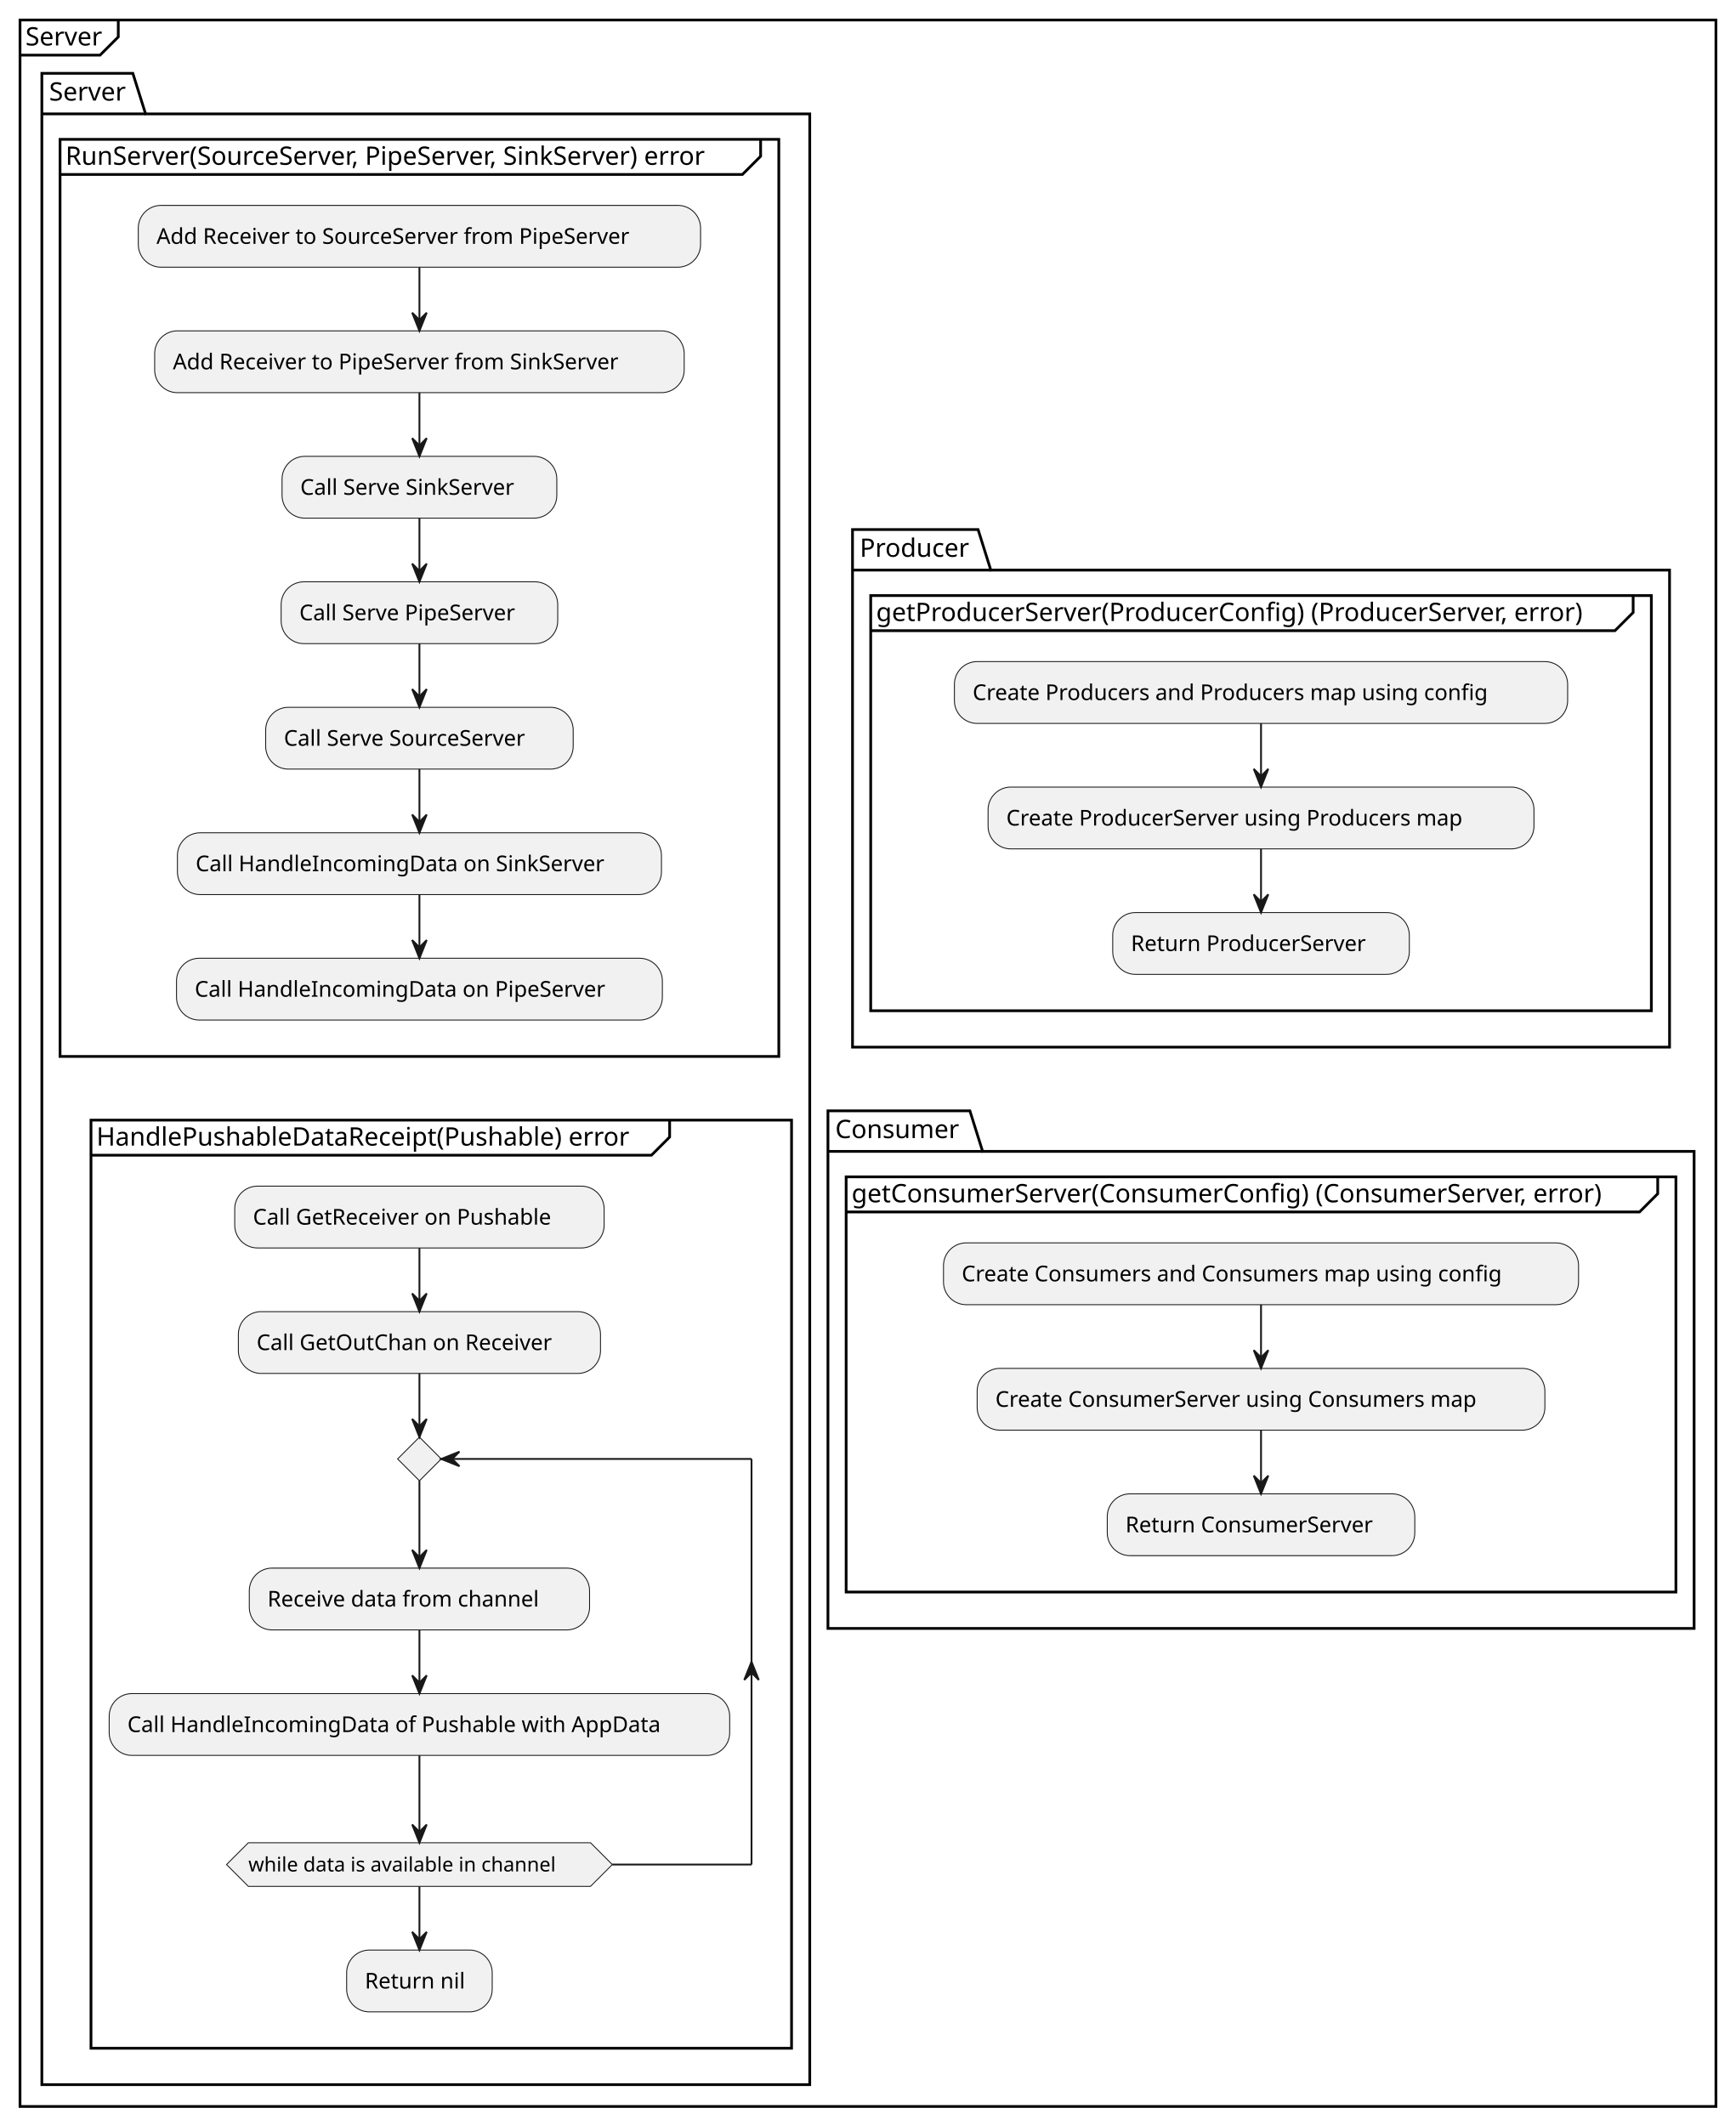
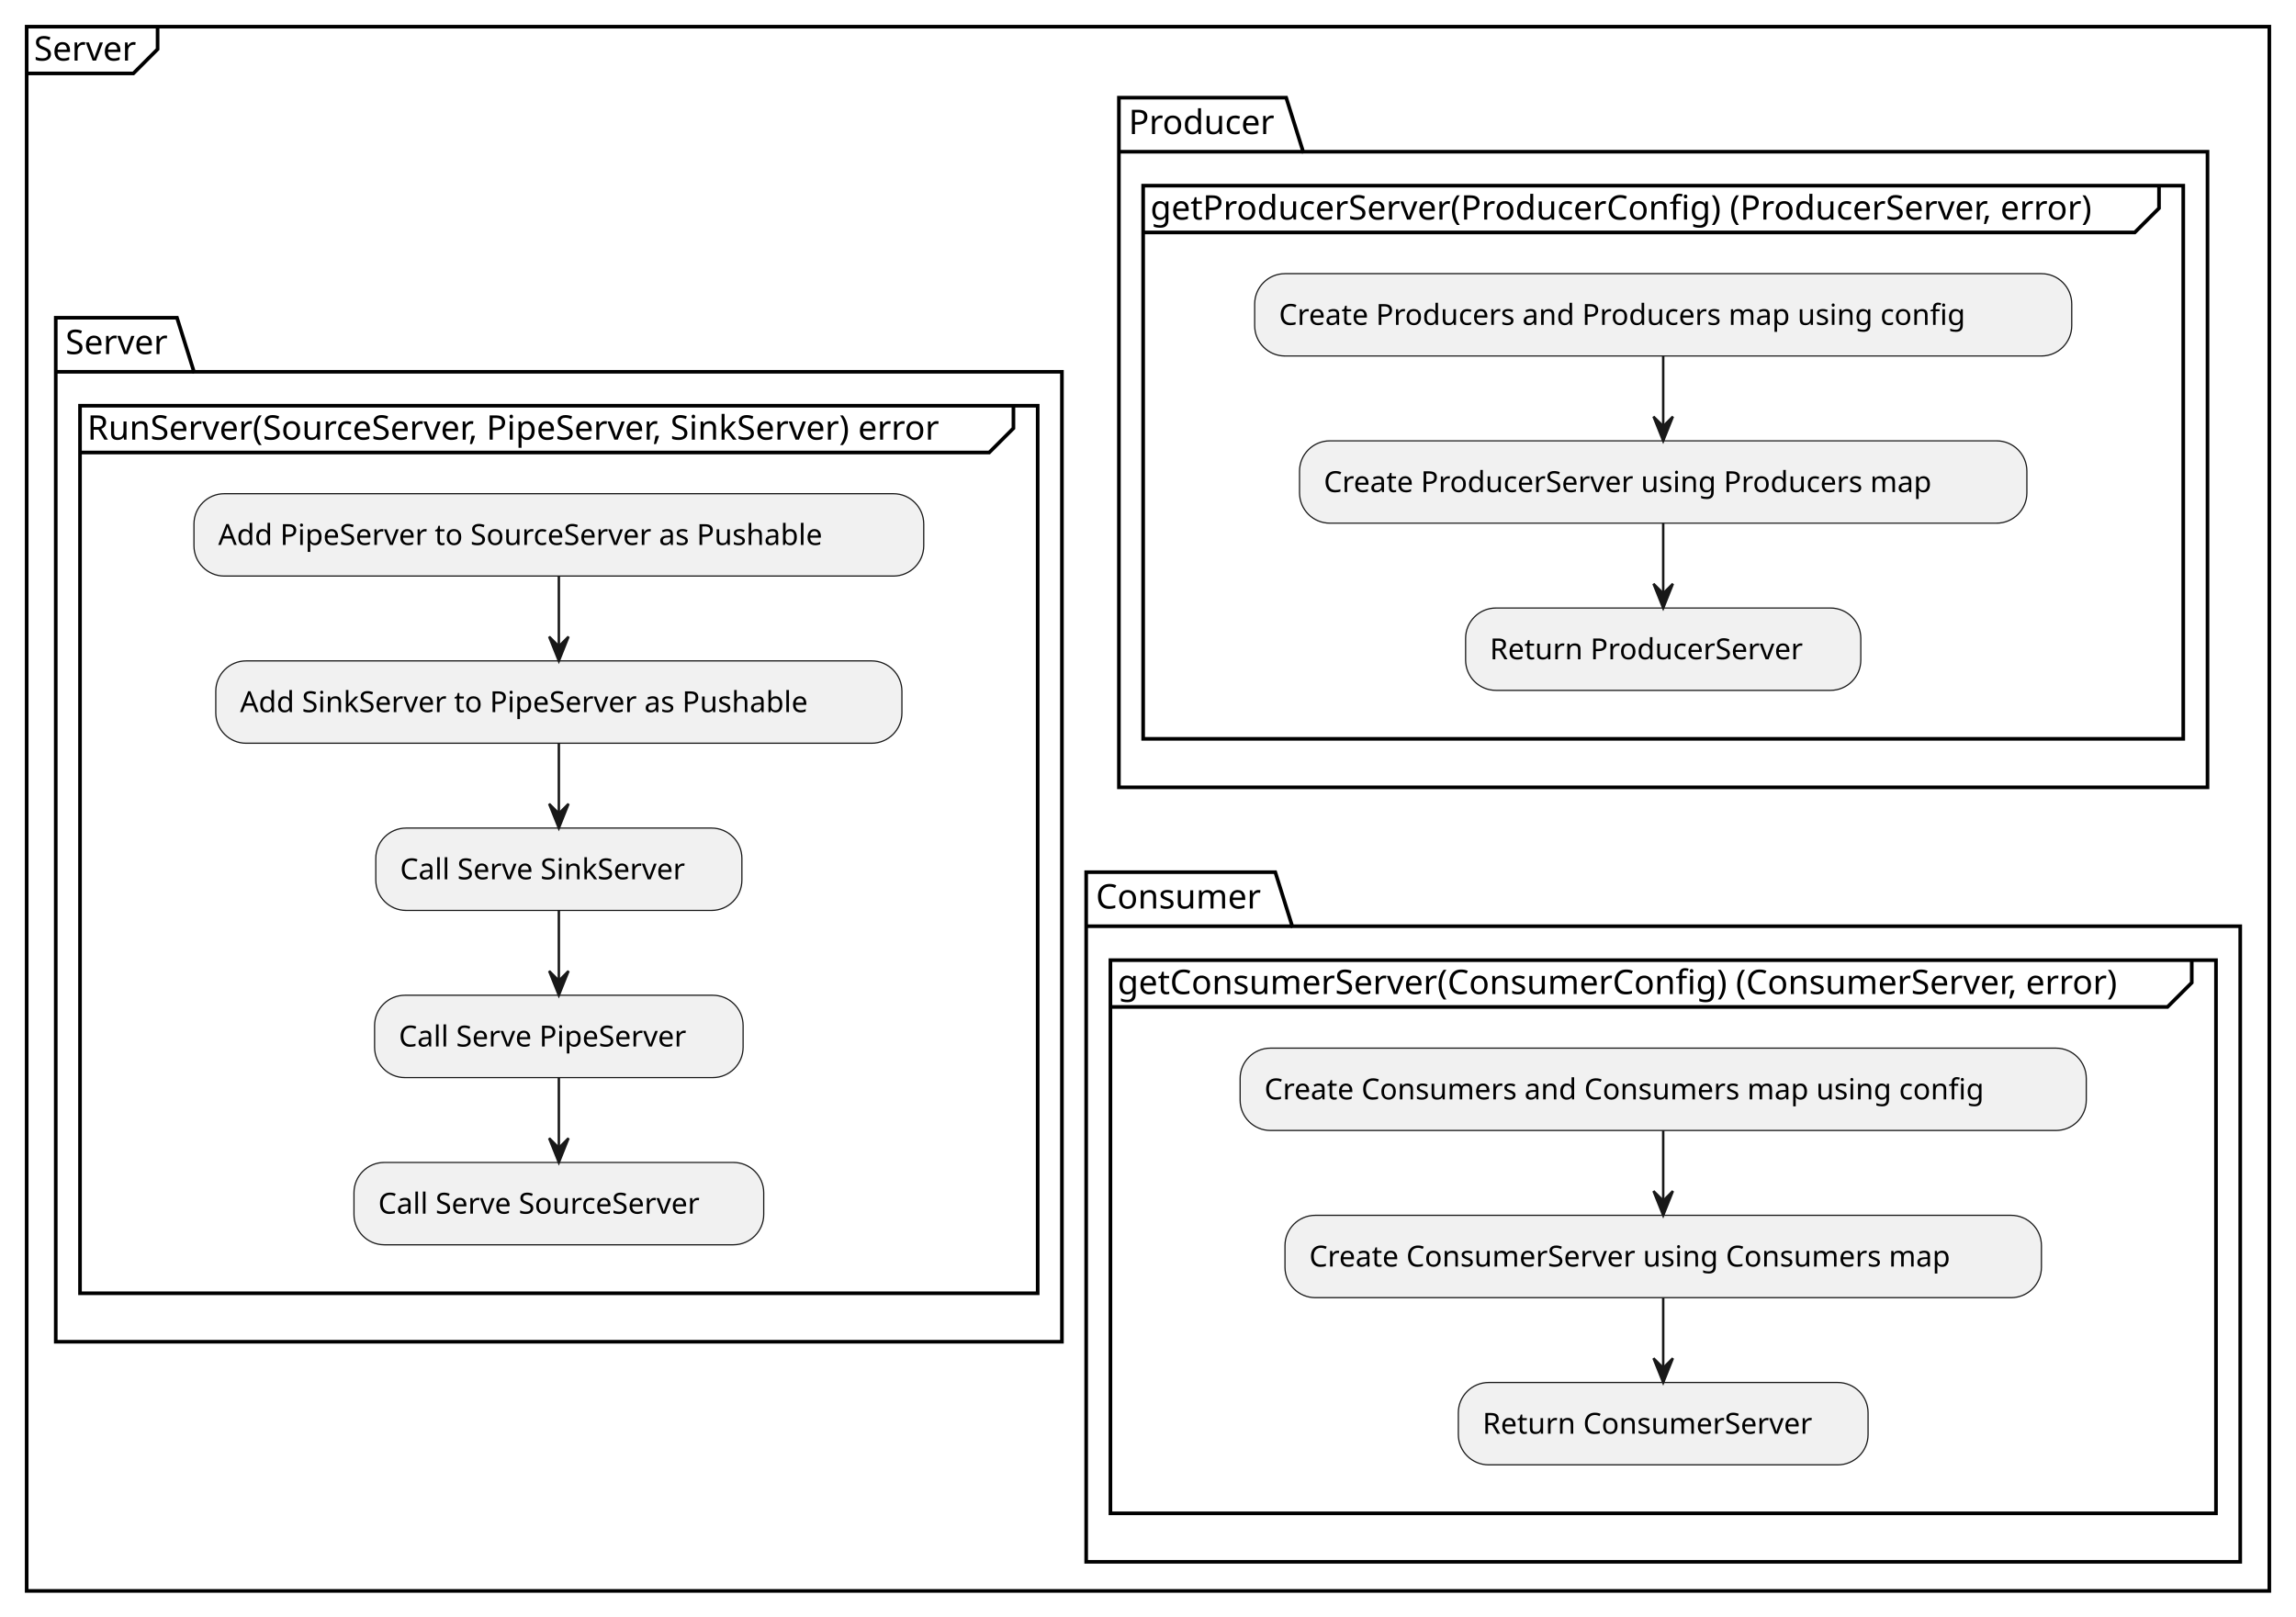
- <svg xmlns="http://www.w3.org/2000/svg" contentStyleType="text/css" height="1168px" preserveAspectRatio="none" style="width:954px;height:1168px;background:#FFFFFF;" version="1.1" viewBox="0 0 954 1168" width="954px" zoomAndPan="magnify">
+ <svg xmlns="http://www.w3.org/2000/svg" contentStyleType="text/css" height="667px" preserveAspectRatio="none" style="width:947px;height:667px;background:#FFFFFF;" version="1.1" viewBox="0 0 947 667" width="947px" zoomAndPan="magnify">
  <defs />
  <g>
-     <rect fill="none" height="1146.812" style="stroke:#000000;stroke-width:1.5;" width="932" x="11" y="11" />
+     <rect fill="none" height="645.297" style="stroke:#000000;stroke-width:1.5;" width="925" x="11" y="11" />
    <path d="M65,11 L65,20.297 L55,30.297 L11,30.297 " fill="none" style="stroke:#000000;stroke-width:1.5;" />
    <text fill="#000000" font-family="sans-serif" font-size="14" lengthAdjust="spacing" textLength="44" x="14" y="24.995">Server</text>
-     <line style="stroke:none;stroke-width:1.5;" x1="230.5" x2="693" y1="35.297" y2="35.297" />
-     <polygon fill="none" points="23,40.297,73,40.297,80,62.594,445,62.594,445,1145.812,23,1145.812,23,40.297" style="stroke:#000000;stroke-width:1.5;" />
-     <line style="stroke:#000000;stroke-width:1.5;" x1="23" x2="80" y1="62.594" y2="62.594" />
-     <text fill="#000000" font-family="sans-serif" font-size="14" lengthAdjust="spacing" textLength="44" x="27" y="55.292">Server</text>
-     <rect fill="none" height="504.078" style="stroke:#000000;stroke-width:1.5;" width="395" x="33" y="76.594" />
-     <path d="M418,76.594 L418,85.891 L408,95.891 L33,95.891 " fill="none" style="stroke:#000000;stroke-width:1.5;" />
-     <text fill="#000000" font-family="sans-serif" font-size="14" lengthAdjust="spacing" textLength="375" x="36" y="90.589">RunServer(SourceServer, PipeServer, SinkServer) error</text>
-     <rect fill="#F1F1F1" height="33.969" rx="12.5" ry="12.5" style="stroke:#181818;stroke-width:0.5;" width="309" x="76" y="112.891" />
-     <text fill="#000000" font-family="sans-serif" font-size="12" lengthAdjust="spacing" textLength="289" x="86" y="134.029">Add Receiver to SourceServer from PipeServer</text>
-     <rect fill="#F1F1F1" height="33.969" rx="12.5" ry="12.5" style="stroke:#181818;stroke-width:0.5;" width="291" x="85" y="181.859" />
-     <text fill="#000000" font-family="sans-serif" font-size="12" lengthAdjust="spacing" textLength="271" x="95" y="202.998">Add Receiver to PipeServer from SinkServer</text>
-     <rect fill="#F1F1F1" height="33.969" rx="12.5" ry="12.5" style="stroke:#181818;stroke-width:0.5;" width="151" x="155" y="250.828" />
-     <text fill="#000000" font-family="sans-serif" font-size="12" lengthAdjust="spacing" textLength="131" x="165" y="271.967">Call Serve SinkServer</text>
-     <rect fill="#F1F1F1" height="33.969" rx="12.5" ry="12.5" style="stroke:#181818;stroke-width:0.5;" width="152" x="154.5" y="319.797" />
-     <text fill="#000000" font-family="sans-serif" font-size="12" lengthAdjust="spacing" textLength="132" x="164.5" y="340.935">Call Serve PipeServer</text>
-     <rect fill="#F1F1F1" height="33.969" rx="12.5" ry="12.5" style="stroke:#181818;stroke-width:0.5;" width="169" x="146" y="388.766" />
-     <text fill="#000000" font-family="sans-serif" font-size="12" lengthAdjust="spacing" textLength="149" x="156" y="409.904">Call Serve SourceServer</text>
-     <rect fill="#F1F1F1" height="33.969" rx="12.5" ry="12.5" style="stroke:#181818;stroke-width:0.5;" width="266" x="97.5" y="457.734" />
-     <text fill="#000000" font-family="sans-serif" font-size="12" lengthAdjust="spacing" textLength="246" x="107.5" y="478.873">Call HandleIncomingData on SinkServer</text>
-     <rect fill="#F1F1F1" height="33.969" rx="12.5" ry="12.5" style="stroke:#181818;stroke-width:0.5;" width="267" x="97" y="526.703" />
-     <text fill="#000000" font-family="sans-serif" font-size="12" lengthAdjust="spacing" textLength="247" x="107" y="547.842">Call HandleIncomingData on PipeServer</text>
-     <rect fill="none" height="510.141" style="stroke:#000000;stroke-width:1.5;" width="385" x="50" y="615.672" />
-     <path d="M368,615.672 L368,624.969 L358,634.969 L50,634.969 " fill="none" style="stroke:#000000;stroke-width:1.5;" />
-     <text fill="#000000" font-family="sans-serif" font-size="14" lengthAdjust="spacing" textLength="308" x="53" y="629.667">HandlePushableDataReceipt(Pushable) error</text>
-     <rect fill="#F1F1F1" height="33.969" rx="12.5" ry="12.5" style="stroke:#181818;stroke-width:0.5;" width="203" x="129" y="651.969" />
-     <text fill="#000000" font-family="sans-serif" font-size="12" lengthAdjust="spacing" textLength="183" x="139" y="673.107">Call GetReceiver on Pushable</text>
-     <rect fill="#F1F1F1" height="33.969" rx="12.5" ry="12.5" style="stroke:#181818;stroke-width:0.5;" width="199" x="131" y="720.938" />
-     <text fill="#000000" font-family="sans-serif" font-size="12" lengthAdjust="spacing" textLength="179" x="141" y="742.076">Call GetOutChan on Receiver</text>
-     <rect fill="#F1F1F1" height="33.969" rx="12.5" ry="12.5" style="stroke:#181818;stroke-width:0.5;" width="187" x="137" y="861.906" />
-     <text fill="#000000" font-family="sans-serif" font-size="12" lengthAdjust="spacing" textLength="167" x="147" y="883.045">Receive data from channel</text>
-     <rect fill="#F1F1F1" height="33.969" rx="12.5" ry="12.5" style="stroke:#181818;stroke-width:0.5;" width="341" x="60" y="930.875" />
-     <text fill="#000000" font-family="sans-serif" font-size="12" lengthAdjust="spacing" textLength="321" x="70" y="952.014">Call HandleIncomingData of Pushable with AppData</text>
-     <polygon fill="#F1F1F1" points="230.5,789.906,242.5,801.906,230.5,813.906,218.5,801.906,230.5,789.906" style="stroke:#181818;stroke-width:0.5;" />
-     <polygon fill="#F1F1F1" points="136.5,1012.844,324.5,1012.844,336.5,1024.844,324.5,1036.844,136.5,1036.844,124.5,1024.844,136.5,1012.844" style="stroke:#181818;stroke-width:0.5;" />
-     <text fill="#000000" font-family="sans-serif" font-size="11" lengthAdjust="spacing" textLength="188" x="136.5" y="1028.652">while data is available in channel</text>
-     <rect fill="#F1F1F1" height="33.969" rx="12.5" ry="12.5" style="stroke:#181818;stroke-width:0.5;" width="80" x="190.5" y="1071.844" />
-     <text fill="#000000" font-family="sans-serif" font-size="12" lengthAdjust="spacing" textLength="60" x="200.5" y="1092.982">Return nil</text>
-     <polygon fill="none" points="468.5,291.055,537.5,291.055,544.5,313.352,917.5,313.352,917.5,575.555,468.5,575.555,468.5,291.055" style="stroke:#000000;stroke-width:1.5;" />
-     <line style="stroke:#000000;stroke-width:1.5;" x1="468.5" x2="544.5" y1="313.352" y2="313.352" />
-     <text fill="#000000" font-family="sans-serif" font-size="14" lengthAdjust="spacing" textLength="63" x="472.5" y="306.05">Producer</text>
-     <rect fill="none" height="228.203" style="stroke:#000000;stroke-width:1.5;" width="429" x="478.5" y="327.352" />
-     <path d="M897.5,327.352 L897.5,336.648 L887.5,346.648 L478.5,346.648 " fill="none" style="stroke:#000000;stroke-width:1.5;" />
-     <text fill="#000000" font-family="sans-serif" font-size="14" lengthAdjust="spacing" textLength="409" x="481.5" y="341.347">getProducerServer(ProducerConfig) (ProducerServer, error)</text>
-     <rect fill="#F1F1F1" height="33.969" rx="12.5" ry="12.5" style="stroke:#181818;stroke-width:0.5;" width="337" x="524.5" y="363.648" />
-     <text fill="#000000" font-family="sans-serif" font-size="12" lengthAdjust="spacing" textLength="317" x="534.5" y="384.787">Create Producers and Producers map using config</text>
-     <rect fill="#F1F1F1" height="33.969" rx="12.5" ry="12.5" style="stroke:#181818;stroke-width:0.5;" width="300" x="543" y="432.617" />
-     <text fill="#000000" font-family="sans-serif" font-size="12" lengthAdjust="spacing" textLength="280" x="553" y="453.756">Create ProducerServer using Producers map</text>
-     <rect fill="#F1F1F1" height="33.969" rx="12.5" ry="12.5" style="stroke:#181818;stroke-width:0.5;" width="163" x="611.5" y="501.586" />
-     <text fill="#000000" font-family="sans-serif" font-size="12" lengthAdjust="spacing" textLength="143" x="621.5" y="522.725">Return ProducerServer</text>
-     <polygon fill="none" points="455,610.555,533,610.555,540,632.852,931,632.852,931,895.055,455,895.055,455,610.555" style="stroke:#000000;stroke-width:1.5;" />
-     <line style="stroke:#000000;stroke-width:1.5;" x1="455" x2="540" y1="632.852" y2="632.852" />
-     <text fill="#000000" font-family="sans-serif" font-size="14" lengthAdjust="spacing" textLength="72" x="459" y="625.55">Consumer</text>
-     <rect fill="none" height="228.203" style="stroke:#000000;stroke-width:1.5;" width="456" x="465" y="646.852" />
-     <path d="M911,646.852 L911,656.148 L901,666.148 L465,666.148 " fill="none" style="stroke:#000000;stroke-width:1.5;" />
-     <text fill="#000000" font-family="sans-serif" font-size="14" lengthAdjust="spacing" textLength="436" x="468" y="660.847">getConsumerServer(ConsumerConfig) (ConsumerServer, error)</text>
-     <rect fill="#F1F1F1" height="33.969" rx="12.5" ry="12.5" style="stroke:#181818;stroke-width:0.5;" width="349" x="518.5" y="683.148" />
-     <text fill="#000000" font-family="sans-serif" font-size="12" lengthAdjust="spacing" textLength="329" x="528.5" y="704.287">Create Consumers and Consumers map using config</text>
-     <rect fill="#F1F1F1" height="33.969" rx="12.5" ry="12.5" style="stroke:#181818;stroke-width:0.5;" width="312" x="537" y="752.117" />
-     <text fill="#000000" font-family="sans-serif" font-size="12" lengthAdjust="spacing" textLength="292" x="547" y="773.256">Create ConsumerServer using Consumers map</text>
-     <rect fill="#F1F1F1" height="33.969" rx="12.5" ry="12.5" style="stroke:#181818;stroke-width:0.5;" width="169" x="608.5" y="821.086" />
-     <text fill="#000000" font-family="sans-serif" font-size="12" lengthAdjust="spacing" textLength="149" x="618.5" y="842.225">Return ConsumerServer</text>
-     <line style="stroke:#181818;stroke-width:1.0;" x1="230.5" x2="230.5" y1="146.859" y2="181.859" />
-     <polygon fill="#181818" points="226.5,171.859,230.5,181.859,234.5,171.859,230.5,175.859" style="stroke:#181818;stroke-width:1.0;" />
-     <line style="stroke:#181818;stroke-width:1.0;" x1="230.5" x2="230.5" y1="215.828" y2="250.828" />
-     <polygon fill="#181818" points="226.5,240.828,230.5,250.828,234.5,240.828,230.5,244.828" style="stroke:#181818;stroke-width:1.0;" />
-     <line style="stroke:#181818;stroke-width:1.0;" x1="230.5" x2="230.5" y1="284.797" y2="319.797" />
-     <polygon fill="#181818" points="226.5,309.797,230.5,319.797,234.5,309.797,230.5,313.797" style="stroke:#181818;stroke-width:1.0;" />
-     <line style="stroke:#181818;stroke-width:1.0;" x1="230.5" x2="230.5" y1="353.766" y2="388.766" />
-     <polygon fill="#181818" points="226.5,378.766,230.5,388.766,234.5,378.766,230.5,382.766" style="stroke:#181818;stroke-width:1.0;" />
-     <line style="stroke:#181818;stroke-width:1.0;" x1="230.5" x2="230.5" y1="422.734" y2="457.734" />
-     <polygon fill="#181818" points="226.5,447.734,230.5,457.734,234.5,447.734,230.5,451.734" style="stroke:#181818;stroke-width:1.0;" />
-     <line style="stroke:#181818;stroke-width:1.0;" x1="230.5" x2="230.5" y1="491.703" y2="526.703" />
-     <polygon fill="#181818" points="226.5,516.703,230.5,526.703,234.5,516.703,230.5,520.703" style="stroke:#181818;stroke-width:1.0;" />
-     <line style="stroke:#181818;stroke-width:1.0;" x1="230.5" x2="230.5" y1="685.938" y2="720.938" />
-     <polygon fill="#181818" points="226.5,710.938,230.5,720.938,234.5,710.938,230.5,714.938" style="stroke:#181818;stroke-width:1.0;" />
-     <line style="stroke:#181818;stroke-width:1.0;" x1="230.5" x2="230.5" y1="895.875" y2="930.875" />
-     <polygon fill="#181818" points="226.5,920.875,230.5,930.875,234.5,920.875,230.5,924.875" style="stroke:#181818;stroke-width:1.0;" />
-     <line style="stroke:#181818;stroke-width:1.0;" x1="230.5" x2="230.5" y1="813.906" y2="861.906" />
-     <polygon fill="#181818" points="226.5,851.906,230.5,861.906,234.5,851.906,230.5,855.906" style="stroke:#181818;stroke-width:1.0;" />
-     <line style="stroke:#181818;stroke-width:1.0;" x1="336.5" x2="413" y1="1024.844" y2="1024.844" />
-     <polygon fill="#181818" points="409,923.375,413,913.375,417,923.375,413,919.375" style="stroke:#181818;stroke-width:1.0;" />
-     <line style="stroke:#181818;stroke-width:1.0;" x1="413" x2="413" y1="801.906" y2="1024.844" />
-     <line style="stroke:#181818;stroke-width:1.0;" x1="413" x2="242.5" y1="801.906" y2="801.906" />
-     <polygon fill="#181818" points="252.5,797.906,242.5,801.906,252.5,805.906,248.5,801.906" style="stroke:#181818;stroke-width:1.0;" />
-     <line style="stroke:#181818;stroke-width:1.0;" x1="230.5" x2="230.5" y1="964.844" y2="1012.844" />
-     <polygon fill="#181818" points="226.5,1002.844,230.5,1012.844,234.5,1002.844,230.5,1006.844" style="stroke:#181818;stroke-width:1.0;" />
-     <line style="stroke:#181818;stroke-width:1.0;" x1="230.5" x2="230.5" y1="754.906" y2="789.906" />
-     <polygon fill="#181818" points="226.5,779.906,230.5,789.906,234.5,779.906,230.5,783.906" style="stroke:#181818;stroke-width:1.0;" />
-     <line style="stroke:#181818;stroke-width:1.0;" x1="230.5" x2="230.5" y1="1036.844" y2="1071.844" />
-     <polygon fill="#181818" points="226.5,1061.844,230.5,1071.844,234.5,1061.844,230.5,1065.844" style="stroke:#181818;stroke-width:1.0;" />
-     <line style="stroke:#181818;stroke-width:1.0;" x1="693" x2="693" y1="397.617" y2="432.617" />
-     <polygon fill="#181818" points="689,422.617,693,432.617,697,422.617,693,426.617" style="stroke:#181818;stroke-width:1.0;" />
-     <line style="stroke:#181818;stroke-width:1.0;" x1="693" x2="693" y1="466.586" y2="501.586" />
-     <polygon fill="#181818" points="689,491.586,693,501.586,697,491.586,693,495.586" style="stroke:#181818;stroke-width:1.0;" />
-     <line style="stroke:#181818;stroke-width:1.0;" x1="693" x2="693" y1="717.117" y2="752.117" />
-     <polygon fill="#181818" points="689,742.117,693,752.117,697,742.117,693,746.117" style="stroke:#181818;stroke-width:1.0;" />
-     <line style="stroke:#181818;stroke-width:1.0;" x1="693" x2="693" y1="786.086" y2="821.086" />
-     <polygon fill="#181818" points="689,811.086,693,821.086,697,811.086,693,815.086" style="stroke:#181818;stroke-width:1.0;" />
+     <line style="stroke:none;stroke-width:1.5;" x1="230.5" x2="686" y1="35.297" y2="35.297" />
+     <polygon fill="none" points="23,131.078,73,131.078,80,153.375,438,153.375,438,553.516,23,553.516,23,131.078" style="stroke:#000000;stroke-width:1.5;" />
+     <line style="stroke:#000000;stroke-width:1.5;" x1="23" x2="80" y1="153.375" y2="153.375" />
+     <text fill="#000000" font-family="sans-serif" font-size="14" lengthAdjust="spacing" textLength="44" x="27" y="146.073">Server</text>
+     <rect fill="none" height="366.141" style="stroke:#000000;stroke-width:1.5;" width="395" x="33" y="167.375" />
+     <path d="M418,167.375 L418,176.672 L408,186.672 L33,186.672 " fill="none" style="stroke:#000000;stroke-width:1.5;" />
+     <text fill="#000000" font-family="sans-serif" font-size="14" lengthAdjust="spacing" textLength="375" x="36" y="181.37">RunServer(SourceServer, PipeServer, SinkServer) error</text>
+     <rect fill="#F1F1F1" height="33.969" rx="12.5" ry="12.5" style="stroke:#181818;stroke-width:0.5;" width="301" x="80" y="203.672" />
+     <text fill="#000000" font-family="sans-serif" font-size="12" lengthAdjust="spacing" textLength="281" x="90" y="224.81">Add PipeServer to SourceServer as Pushable</text>
+     <rect fill="#F1F1F1" height="33.969" rx="12.5" ry="12.5" style="stroke:#181818;stroke-width:0.5;" width="283" x="89" y="272.641" />
+     <text fill="#000000" font-family="sans-serif" font-size="12" lengthAdjust="spacing" textLength="263" x="99" y="293.779">Add SinkServer to PipeServer as Pushable</text>
+     <rect fill="#F1F1F1" height="33.969" rx="12.5" ry="12.5" style="stroke:#181818;stroke-width:0.5;" width="151" x="155" y="341.609" />
+     <text fill="#000000" font-family="sans-serif" font-size="12" lengthAdjust="spacing" textLength="131" x="165" y="362.748">Call Serve SinkServer</text>
+     <rect fill="#F1F1F1" height="33.969" rx="12.5" ry="12.5" style="stroke:#181818;stroke-width:0.5;" width="152" x="154.5" y="410.578" />
+     <text fill="#000000" font-family="sans-serif" font-size="12" lengthAdjust="spacing" textLength="132" x="164.5" y="431.717">Call Serve PipeServer</text>
+     <rect fill="#F1F1F1" height="33.969" rx="12.5" ry="12.5" style="stroke:#181818;stroke-width:0.5;" width="169" x="146" y="479.547" />
+     <text fill="#000000" font-family="sans-serif" font-size="12" lengthAdjust="spacing" textLength="149" x="156" y="500.685">Call Serve SourceServer</text>
+     <polygon fill="none" points="461.5,40.297,530.5,40.297,537.5,62.594,910.5,62.594,910.5,324.797,461.5,324.797,461.5,40.297" style="stroke:#000000;stroke-width:1.5;" />
+     <line style="stroke:#000000;stroke-width:1.5;" x1="461.5" x2="537.5" y1="62.594" y2="62.594" />
+     <text fill="#000000" font-family="sans-serif" font-size="14" lengthAdjust="spacing" textLength="63" x="465.5" y="55.292">Producer</text>
+     <rect fill="none" height="228.203" style="stroke:#000000;stroke-width:1.5;" width="429" x="471.5" y="76.594" />
+     <path d="M890.5,76.594 L890.5,85.891 L880.5,95.891 L471.5,95.891 " fill="none" style="stroke:#000000;stroke-width:1.5;" />
+     <text fill="#000000" font-family="sans-serif" font-size="14" lengthAdjust="spacing" textLength="409" x="474.5" y="90.589">getProducerServer(ProducerConfig) (ProducerServer, error)</text>
+     <rect fill="#F1F1F1" height="33.969" rx="12.5" ry="12.5" style="stroke:#181818;stroke-width:0.5;" width="337" x="517.5" y="112.891" />
+     <text fill="#000000" font-family="sans-serif" font-size="12" lengthAdjust="spacing" textLength="317" x="527.5" y="134.029">Create Producers and Producers map using config</text>
+     <rect fill="#F1F1F1" height="33.969" rx="12.5" ry="12.5" style="stroke:#181818;stroke-width:0.5;" width="300" x="536" y="181.859" />
+     <text fill="#000000" font-family="sans-serif" font-size="12" lengthAdjust="spacing" textLength="280" x="546" y="202.998">Create ProducerServer using Producers map</text>
+     <rect fill="#F1F1F1" height="33.969" rx="12.5" ry="12.5" style="stroke:#181818;stroke-width:0.5;" width="163" x="604.5" y="250.828" />
+     <text fill="#000000" font-family="sans-serif" font-size="12" lengthAdjust="spacing" textLength="143" x="614.5" y="271.967">Return ProducerServer</text>
+     <polygon fill="none" points="448,359.797,526,359.797,533,382.094,924,382.094,924,644.297,448,644.297,448,359.797" style="stroke:#000000;stroke-width:1.5;" />
+     <line style="stroke:#000000;stroke-width:1.5;" x1="448" x2="533" y1="382.094" y2="382.094" />
+     <text fill="#000000" font-family="sans-serif" font-size="14" lengthAdjust="spacing" textLength="72" x="452" y="374.792">Consumer</text>
+     <rect fill="none" height="228.203" style="stroke:#000000;stroke-width:1.5;" width="456" x="458" y="396.094" />
+     <path d="M904,396.094 L904,405.391 L894,415.391 L458,415.391 " fill="none" style="stroke:#000000;stroke-width:1.5;" />
+     <text fill="#000000" font-family="sans-serif" font-size="14" lengthAdjust="spacing" textLength="436" x="461" y="410.089">getConsumerServer(ConsumerConfig) (ConsumerServer, error)</text>
+     <rect fill="#F1F1F1" height="33.969" rx="12.5" ry="12.5" style="stroke:#181818;stroke-width:0.5;" width="349" x="511.5" y="432.391" />
+     <text fill="#000000" font-family="sans-serif" font-size="12" lengthAdjust="spacing" textLength="329" x="521.5" y="453.529">Create Consumers and Consumers map using config</text>
+     <rect fill="#F1F1F1" height="33.969" rx="12.5" ry="12.5" style="stroke:#181818;stroke-width:0.5;" width="312" x="530" y="501.359" />
+     <text fill="#000000" font-family="sans-serif" font-size="12" lengthAdjust="spacing" textLength="292" x="540" y="522.498">Create ConsumerServer using Consumers map</text>
+     <rect fill="#F1F1F1" height="33.969" rx="12.5" ry="12.5" style="stroke:#181818;stroke-width:0.5;" width="169" x="601.5" y="570.328" />
+     <text fill="#000000" font-family="sans-serif" font-size="12" lengthAdjust="spacing" textLength="149" x="611.5" y="591.467">Return ConsumerServer</text>
+     <line style="stroke:#181818;stroke-width:1.0;" x1="230.5" x2="230.5" y1="237.641" y2="272.641" />
+     <polygon fill="#181818" points="226.5,262.641,230.5,272.641,234.5,262.641,230.5,266.641" style="stroke:#181818;stroke-width:1.0;" />
+     <line style="stroke:#181818;stroke-width:1.0;" x1="230.5" x2="230.5" y1="306.609" y2="341.609" />
+     <polygon fill="#181818" points="226.5,331.609,230.5,341.609,234.5,331.609,230.5,335.609" style="stroke:#181818;stroke-width:1.0;" />
+     <line style="stroke:#181818;stroke-width:1.0;" x1="230.5" x2="230.5" y1="375.578" y2="410.578" />
+     <polygon fill="#181818" points="226.5,400.578,230.5,410.578,234.5,400.578,230.5,404.578" style="stroke:#181818;stroke-width:1.0;" />
+     <line style="stroke:#181818;stroke-width:1.0;" x1="230.5" x2="230.5" y1="444.547" y2="479.547" />
+     <polygon fill="#181818" points="226.5,469.547,230.5,479.547,234.5,469.547,230.5,473.547" style="stroke:#181818;stroke-width:1.0;" />
+     <line style="stroke:#181818;stroke-width:1.0;" x1="686" x2="686" y1="146.859" y2="181.859" />
+     <polygon fill="#181818" points="682,171.859,686,181.859,690,171.859,686,175.859" style="stroke:#181818;stroke-width:1.0;" />
+     <line style="stroke:#181818;stroke-width:1.0;" x1="686" x2="686" y1="215.828" y2="250.828" />
+     <polygon fill="#181818" points="682,240.828,686,250.828,690,240.828,686,244.828" style="stroke:#181818;stroke-width:1.0;" />
+     <line style="stroke:#181818;stroke-width:1.0;" x1="686" x2="686" y1="466.359" y2="501.359" />
+     <polygon fill="#181818" points="682,491.359,686,501.359,690,491.359,686,495.359" style="stroke:#181818;stroke-width:1.0;" />
+     <line style="stroke:#181818;stroke-width:1.0;" x1="686" x2="686" y1="535.328" y2="570.328" />
+     <polygon fill="#181818" points="682,560.328,686,570.328,690,560.328,686,564.328" style="stroke:#181818;stroke-width:1.0;" />
  </g>
</svg>
